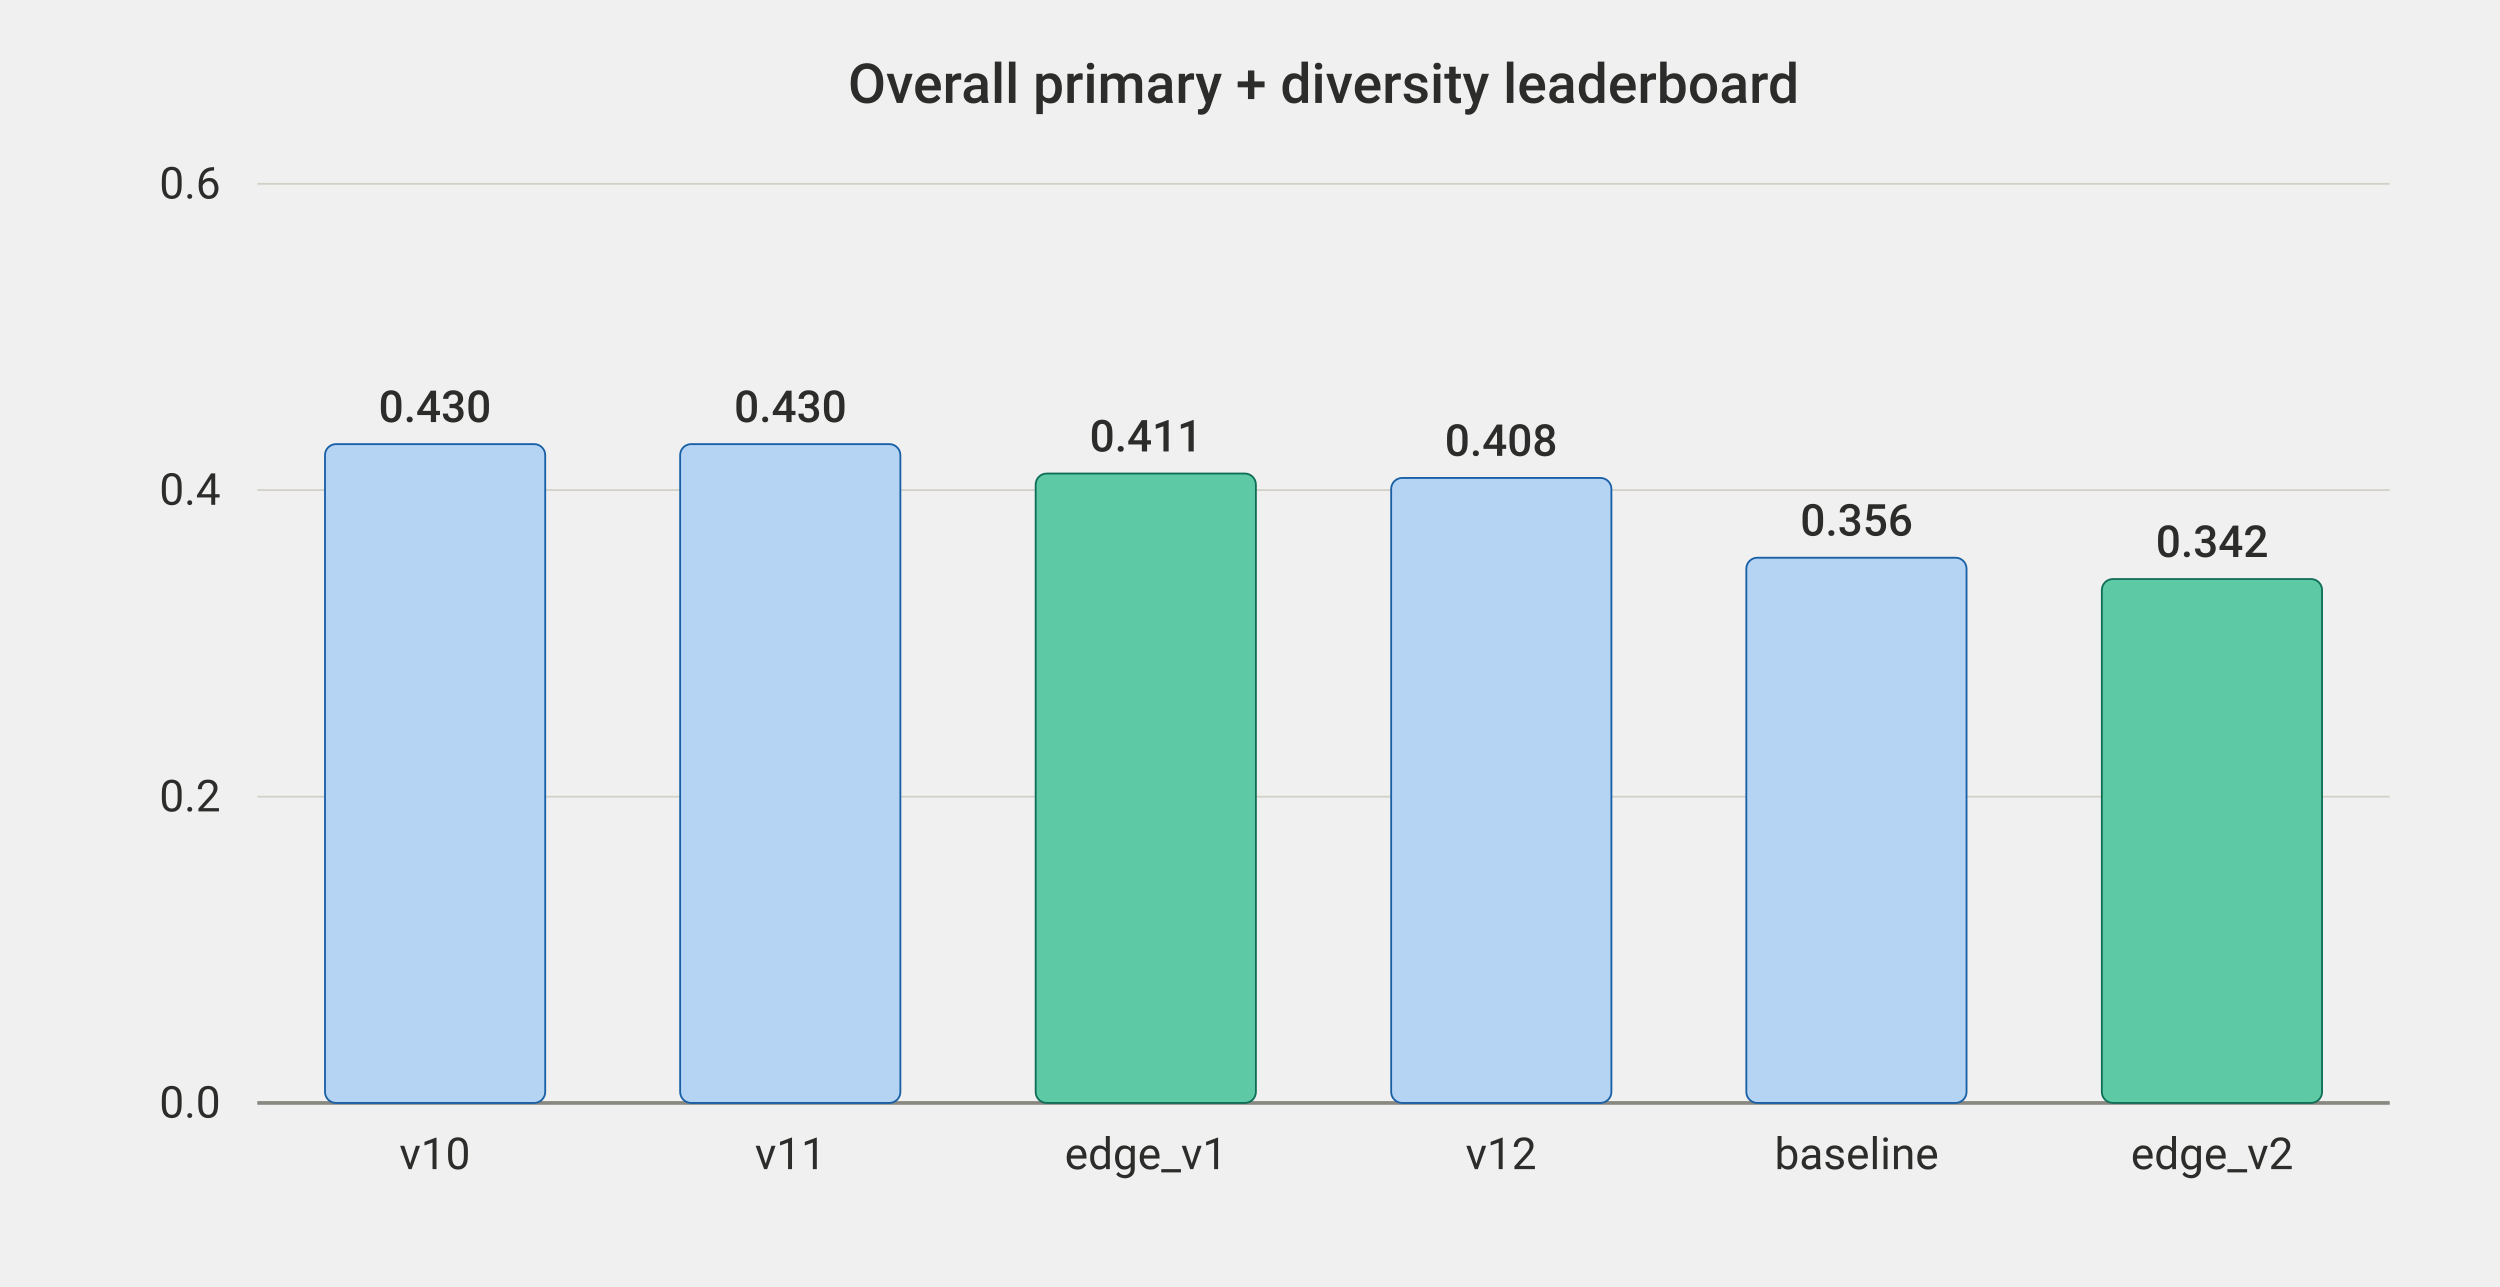
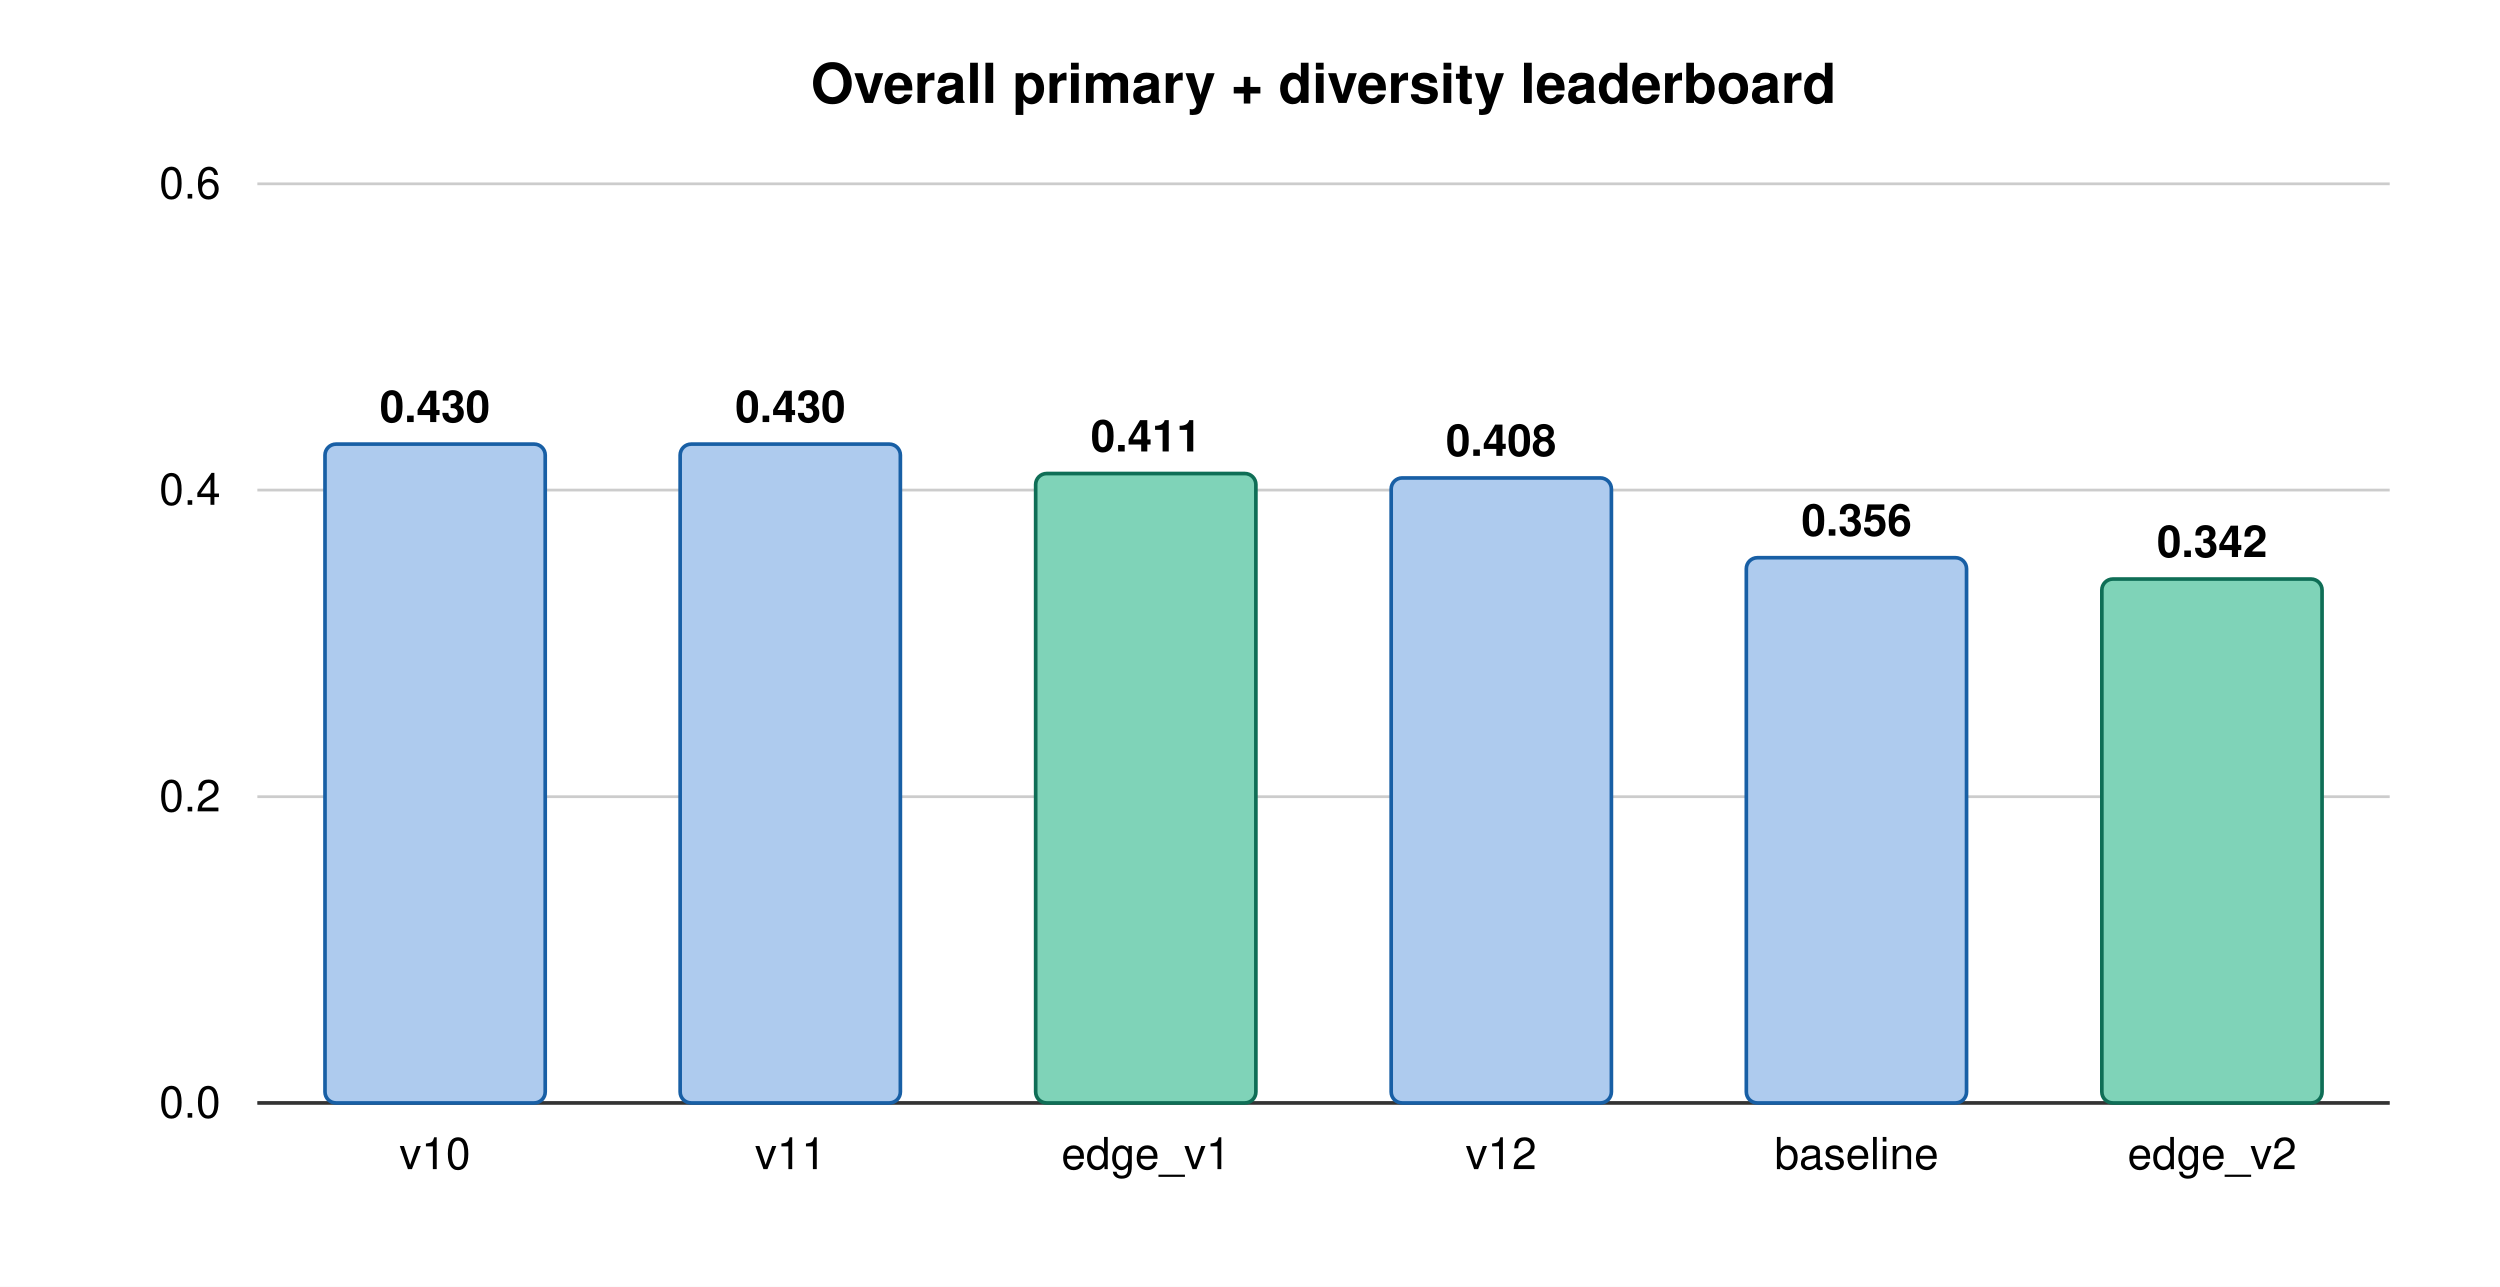
<svg xmlns="http://www.w3.org/2000/svg" width="680" viewBox="0 0 680 350" role="img">
-   <style>
- text{font-family:'Anthropic Sans',-apple-system,'Segoe UI',Roboto,sans-serif;}
- .ttl{font-size:15px;font-weight:500;} .val{font-size:12px;font-weight:500;}
- .axl{font-size:12px;} .grid{stroke:#D3D1C7;stroke-width:0.5;} .axis{stroke:#888780;stroke-width:1;}
- .ttl,.val,.axl{fill:#2C2C2A;}
- .ref rect{fill:#B5D4F4;stroke:#185FA5;stroke-width:0.5;}
- .edge rect{fill:#5DCAA5;stroke:#0F6E56;stroke-width:0.5;}
- @media (prefers-color-scheme:dark){
-  .ttl,.val,.axl{fill:#D3D1C7;} .grid{stroke:#444441;} .axis{stroke:#888780;}
-  .ref rect{fill:#185FA5;stroke:#85B7EB;} .edge rect{fill:#0F6E56;stroke:#5DCAA5;}
- }
- </style>
-   <text class="ttl" x="360" y="28" text-anchor="middle">Overall primary + diversity leaderboard</text>
-   <line class="grid" x1="70" y1="300.0" x2="650" y2="300.0" />
-   <text class="axl" x="60" y="304.0" text-anchor="end">0.0</text>
-   <line class="grid" x1="70" y1="216.7" x2="650" y2="216.7" />
-   <text class="axl" x="60" y="220.7" text-anchor="end">0.2</text>
-   <line class="grid" x1="70" y1="133.3" x2="650" y2="133.3" />
-   <text class="axl" x="60" y="137.3" text-anchor="end">0.4</text>
-   <line class="grid" x1="70" y1="50.0" x2="650" y2="50.0" />
-   <text class="axl" x="60" y="54.0" text-anchor="end">0.6</text>
-   <line class="axis" x1="70" y1="300" x2="650" y2="300" />
-   <g class="ref">
-     <rect x="88.4" y="120.8" width="59.9" height="179.2" rx="3" />
-   </g>
-   <text class="val" x="118.3" y="114.8" text-anchor="middle">0.430</text>
-   <text class="axl" x="118.3" y="318.0" text-anchor="middle">v10</text>
-   <g class="ref">
-     <rect x="185.0" y="120.8" width="59.9" height="179.2" rx="3" />
-   </g>
-   <text class="val" x="215.0" y="114.8" text-anchor="middle">0.430</text>
-   <text class="axl" x="215.0" y="318.0" text-anchor="middle">v11</text>
-   <g class="edge">
-     <rect x="281.7" y="128.8" width="59.9" height="171.2" rx="3" />
-   </g>
-   <text class="val" x="311.7" y="122.8" text-anchor="middle">0.411</text>
-   <text class="axl" x="311.7" y="318.0" text-anchor="middle">edge_v1</text>
-   <g class="ref">
-     <rect x="378.4" y="130.0" width="59.9" height="170.0" rx="3" />
-   </g>
-   <text class="val" x="408.3" y="124.0" text-anchor="middle">0.408</text>
-   <text class="axl" x="408.3" y="318.0" text-anchor="middle">v12</text>
-   <g class="ref">
-     <rect x="475.0" y="151.7" width="59.9" height="148.3" rx="3" />
-   </g>
-   <text class="val" x="505.0" y="145.7" text-anchor="middle">0.356</text>
-   <text class="axl" x="505.0" y="318.0" text-anchor="middle">baseline</text>
-   <g class="edge">
-     <rect x="571.7" y="157.5" width="59.9" height="142.5" rx="3" />
-   </g>
-   <text class="val" x="601.7" y="151.5" text-anchor="middle">0.342</text>
-   <text class="axl" x="601.7" y="318.0" text-anchor="middle">edge_v2</text>
+   <rect x="0" y="0" width="680" height="350" fill="#FFFFFF" />
+   <text x="360" y="28" text-anchor="middle" font-family="Segoe UI,Helvetica,Arial,sans-serif" font-size="15" font-weight="600" fill="#000000">Overall primary + diversity leaderboard</text>
+   <line x1="70" y1="300.0" x2="650" y2="300.0" stroke="#CCCCCC" stroke-width="0.75" />
+   <text x="60" y="304.0" text-anchor="end" font-family="Segoe UI,Helvetica,Arial,sans-serif" font-size="12" fill="#000000">0.0</text>
+   <line x1="70" y1="216.7" x2="650" y2="216.7" stroke="#CCCCCC" stroke-width="0.75" />
+   <text x="60" y="220.7" text-anchor="end" font-family="Segoe UI,Helvetica,Arial,sans-serif" font-size="12" fill="#000000">0.2</text>
+   <line x1="70" y1="133.3" x2="650" y2="133.3" stroke="#CCCCCC" stroke-width="0.75" />
+   <text x="60" y="137.3" text-anchor="end" font-family="Segoe UI,Helvetica,Arial,sans-serif" font-size="12" fill="#000000">0.4</text>
+   <line x1="70" y1="50.0" x2="650" y2="50.0" stroke="#CCCCCC" stroke-width="0.75" />
+   <text x="60" y="54.0" text-anchor="end" font-family="Segoe UI,Helvetica,Arial,sans-serif" font-size="12" fill="#000000">0.6</text>
+   <line x1="70" y1="300" x2="650" y2="300" stroke="#333333" stroke-width="1" />
+   <rect x="88.4" y="120.8" width="59.9" height="179.2" rx="3" fill="#AECBEE" stroke="#185FA5" stroke-width="1" />
+   <text x="118.3" y="114.8" text-anchor="middle" font-family="Segoe UI,Helvetica,Arial,sans-serif" font-size="12" font-weight="600" fill="#000000">0.430</text>
+   <text x="118.3" y="318.0" text-anchor="middle" font-family="Segoe UI,Helvetica,Arial,sans-serif" font-size="12" fill="#000000">v10</text>
+   <rect x="185.0" y="120.8" width="59.9" height="179.2" rx="3" fill="#AECBEE" stroke="#185FA5" stroke-width="1" />
+   <text x="215.0" y="114.8" text-anchor="middle" font-family="Segoe UI,Helvetica,Arial,sans-serif" font-size="12" font-weight="600" fill="#000000">0.430</text>
+   <text x="215.0" y="318.0" text-anchor="middle" font-family="Segoe UI,Helvetica,Arial,sans-serif" font-size="12" fill="#000000">v11</text>
+   <rect x="281.7" y="128.8" width="59.9" height="171.2" rx="3" fill="#7FD3B8" stroke="#0F6E56" stroke-width="1" />
+   <text x="311.7" y="122.8" text-anchor="middle" font-family="Segoe UI,Helvetica,Arial,sans-serif" font-size="12" font-weight="600" fill="#000000">0.411</text>
+   <text x="311.7" y="318.0" text-anchor="middle" font-family="Segoe UI,Helvetica,Arial,sans-serif" font-size="12" fill="#000000">edge_v1</text>
+   <rect x="378.4" y="130.0" width="59.9" height="170.0" rx="3" fill="#AECBEE" stroke="#185FA5" stroke-width="1" />
+   <text x="408.3" y="124.0" text-anchor="middle" font-family="Segoe UI,Helvetica,Arial,sans-serif" font-size="12" font-weight="600" fill="#000000">0.408</text>
+   <text x="408.3" y="318.0" text-anchor="middle" font-family="Segoe UI,Helvetica,Arial,sans-serif" font-size="12" fill="#000000">v12</text>
+   <rect x="475.0" y="151.7" width="59.9" height="148.3" rx="3" fill="#AECBEE" stroke="#185FA5" stroke-width="1" />
+   <text x="505.0" y="145.7" text-anchor="middle" font-family="Segoe UI,Helvetica,Arial,sans-serif" font-size="12" font-weight="600" fill="#000000">0.356</text>
+   <text x="505.0" y="318.0" text-anchor="middle" font-family="Segoe UI,Helvetica,Arial,sans-serif" font-size="12" fill="#000000">baseline</text>
+   <rect x="571.7" y="157.5" width="59.9" height="142.5" rx="3" fill="#7FD3B8" stroke="#0F6E56" stroke-width="1" />
+   <text x="601.7" y="151.5" text-anchor="middle" font-family="Segoe UI,Helvetica,Arial,sans-serif" font-size="12" font-weight="600" fill="#000000">0.342</text>
+   <text x="601.7" y="318.0" text-anchor="middle" font-family="Segoe UI,Helvetica,Arial,sans-serif" font-size="12" fill="#000000">edge_v2</text>
</svg>
